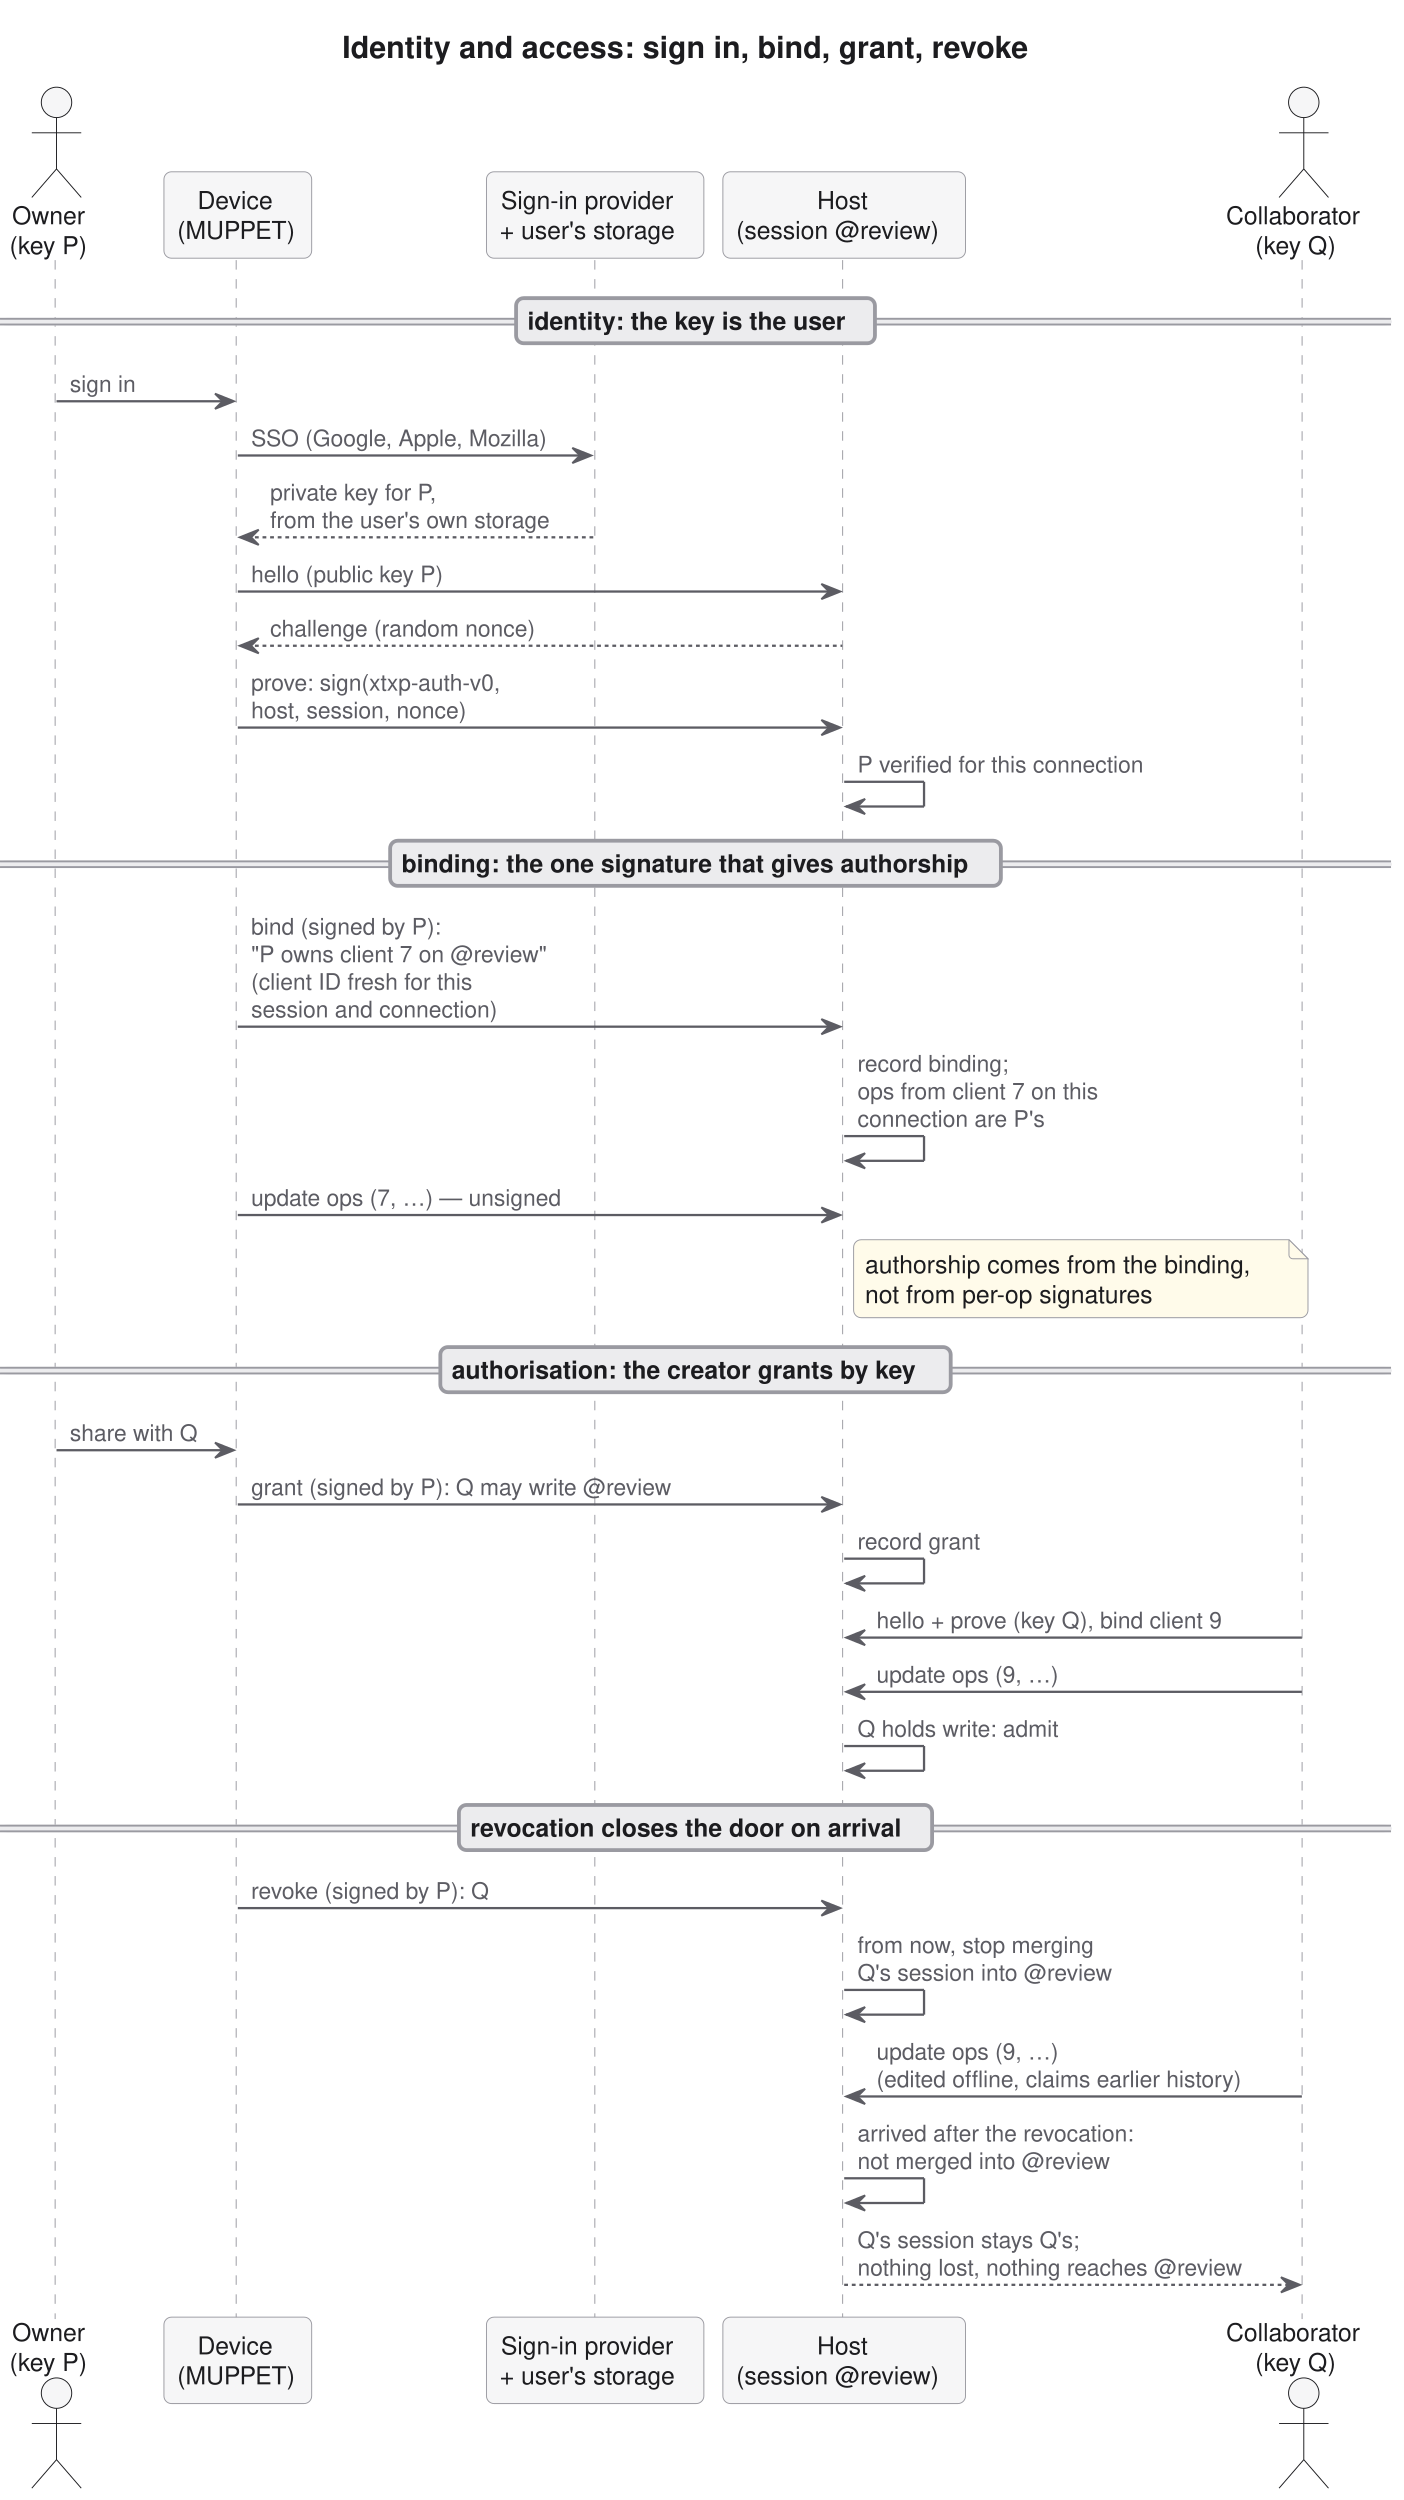
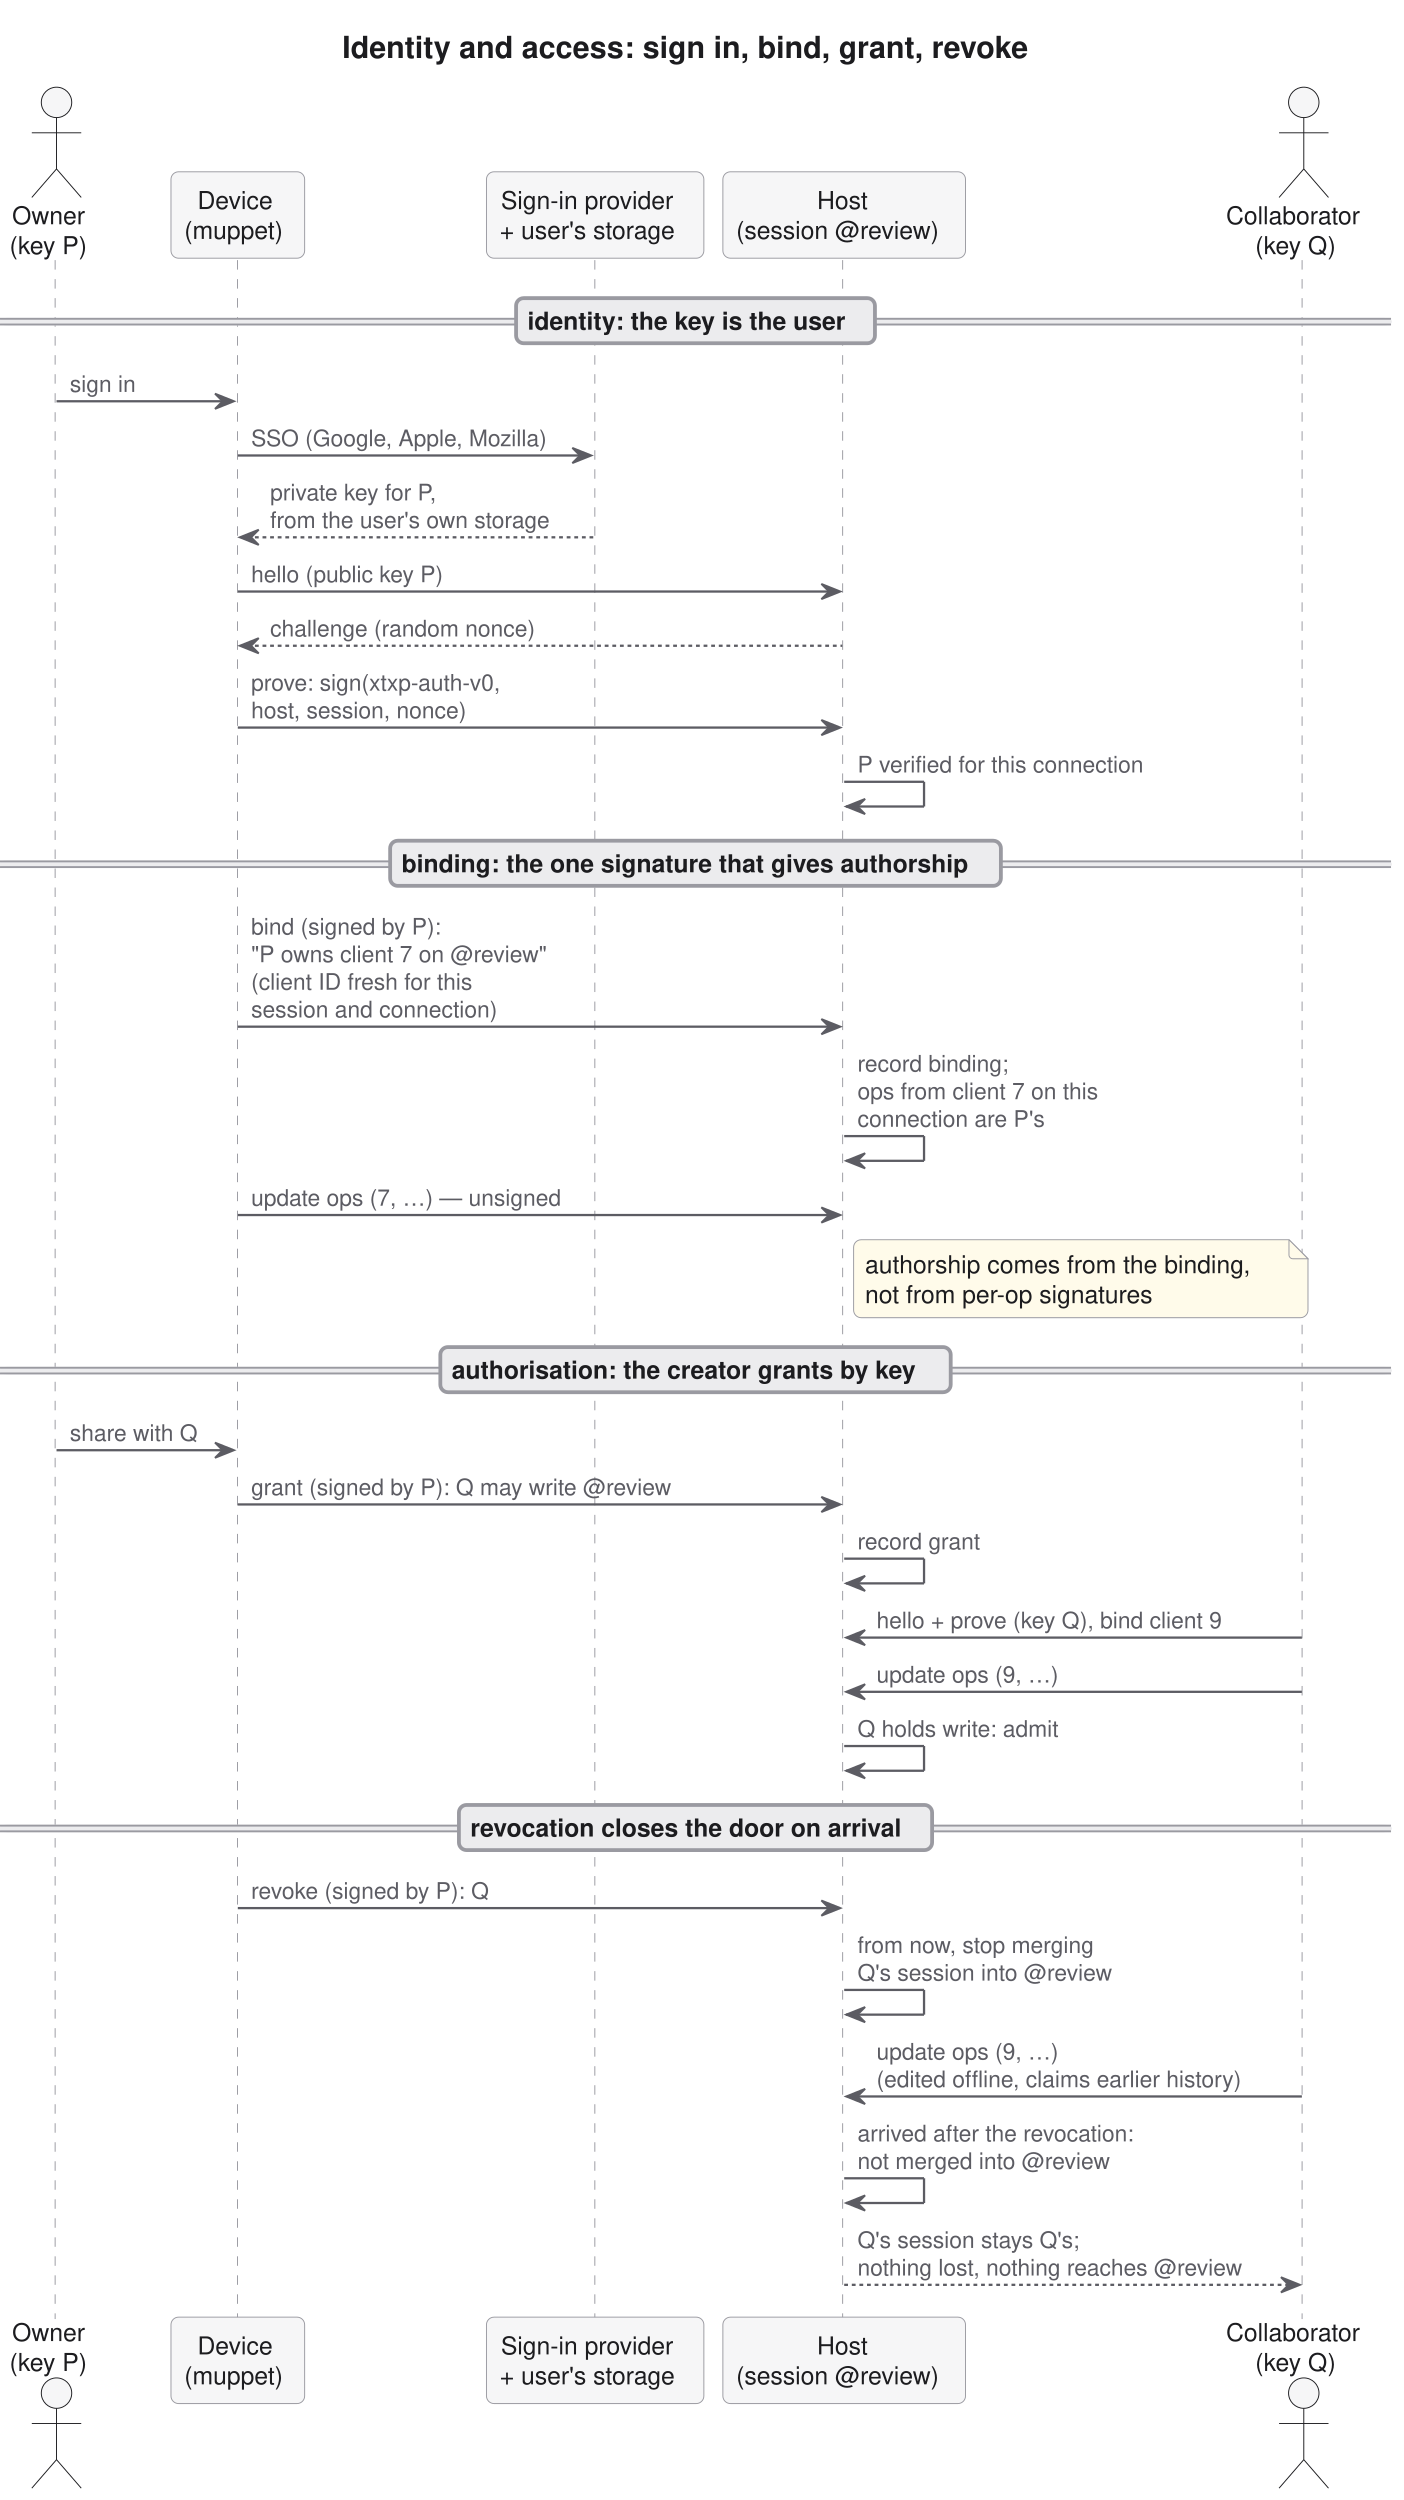
<svg xmlns="http://www.w3.org/2000/svg" contentStyleType="text/css" data-diagram-type="SEQUENCE" height="1315px" preserveAspectRatio="none" style="width:738px;height:1315px;" version="1.1" viewBox="0 0 738 1315" width="738px" zoomAndPan="magnify">
  <defs />
  <g>
    <text fill="#1C1C1F" font-family="Helvetica" font-size="16" font-weight="bold" lengthAdjust="spacing" textLength="370.695" x="179.993" y="30.5">Identity and access: sign in, bind, grant, revoke</text>
    <g>
      <rect fill="#000000" fill-opacity="0" height="1083.002" width="8" x="25.731" y="136.818" />
      <line style="stroke:#9A9AA1;stroke-width:0.5;stroke-dasharray:5,5;" x1="29" x2="29" y1="136.818" y2="1219.82" />
    </g>
    <g>
      <rect fill="#000000" fill-opacity="0" height="1083.002" width="8" x="121.087" y="136.818" />
-       <line style="stroke:#9A9AA1;stroke-width:0.5;stroke-dasharray:5,5;" x1="124.231" x2="124.231" y1="136.818" y2="1219.82" />
+       <line style="stroke:#9A9AA1;stroke-width:0.5;stroke-dasharray:5,5;" x1="124.932" x2="124.932" y1="136.818" y2="1219.82" />
    </g>
    <g>
      <rect fill="#000000" fill-opacity="0" height="1083.002" width="8" x="309.055" y="136.818" />
      <line style="stroke:#9A9AA1;stroke-width:0.5;stroke-dasharray:5,5;" x1="312.88" x2="312.88" y1="136.818" y2="1219.82" />
    </g>
    <g>
      <rect fill="#000000" fill-opacity="0" height="1083.002" width="8" x="440.045" y="136.818" />
      <line style="stroke:#9A9AA1;stroke-width:0.5;stroke-dasharray:5,5;" x1="443.231" x2="443.231" y1="136.818" y2="1219.82" />
    </g>
    <g>
      <rect fill="#000000" fill-opacity="0" height="1083.002" width="8" x="681.791" y="136.818" />
      <line style="stroke:#9A9AA1;stroke-width:0.5;stroke-dasharray:5,5;" x1="684.902" x2="684.902" y1="136.818" y2="1219.82" />
    </g>
    <g class="participant participant-head" data-participant="o">
      <text fill="#1C1C1F" font-family="Helvetica" font-size="13" lengthAdjust="spacing" textLength="40.733" x="6.365" y="117.953">Owner</text>
      <text fill="#1C1C1F" font-family="Helvetica" font-size="13" lengthAdjust="spacing" textLength="43.462" x="5" y="133.683">(key P)</text>
      <ellipse cx="29.731" cy="53.859" fill="#F6F6F7" rx="8" ry="8" style="stroke:#1C1C1F;stroke-width:0.5;" />
      <path d="M29.731,61.859 L29.731,88.859 M16.731,69.859 L42.731,69.859 M29.731,88.859 L16.731,103.859 M29.731,88.859 L42.731,103.859" fill="none" style="stroke:#1C1C1F;stroke-width:0.5;" />
    </g>
    <g class="participant participant-tail" data-participant="o">
      <text fill="#1C1C1F" font-family="Helvetica" font-size="13" lengthAdjust="spacing" textLength="40.733" x="6.365" y="1231.414">Owner</text>
      <text fill="#1C1C1F" font-family="Helvetica" font-size="13" lengthAdjust="spacing" textLength="43.462" x="5" y="1247.144">(key P)</text>
      <ellipse cx="29.731" cy="1258.779" fill="#F6F6F7" rx="8" ry="8" style="stroke:#1C1C1F;stroke-width:0.5;" />
      <path d="M29.731,1266.779 L29.731,1293.779 M16.731,1274.779 L42.731,1274.779 M29.731,1293.779 L16.731,1308.779 M29.731,1293.779 L42.731,1308.779" fill="none" style="stroke:#1C1C1F;stroke-width:0.5;" />
    </g>
    <g class="participant participant-head" data-participant="d">
-       <rect fill="#F6F6F7" height="45.459" rx="4" ry="4" style="stroke:#9A9AA1;stroke-width:0.5;" width="77.711" x="86.231" y="90.359" />
+       <rect fill="#F6F6F7" height="45.459" rx="4" ry="4" style="stroke:#9A9AA1;stroke-width:0.5;" width="70.31" x="89.932" y="90.359" />
      <text fill="#1C1C1F" font-family="Helvetica" font-size="13" lengthAdjust="spacing" textLength="42.421" x="103.876" y="109.953">Device</text>
-       <text fill="#1C1C1F" font-family="Helvetica" font-size="13" lengthAdjust="spacing" textLength="63.711" x="93.231" y="125.683">(MUPPET)</text>
+       <text fill="#1C1C1F" font-family="Helvetica" font-size="13" lengthAdjust="spacing" textLength="56.31" x="96.932" y="125.683">(muppet)</text>
    </g>
    <g class="participant participant-tail" data-participant="d">
-       <rect fill="#F6F6F7" height="45.459" rx="4" ry="4" style="stroke:#9A9AA1;stroke-width:0.5;" width="77.711" x="86.231" y="1218.82" />
+       <rect fill="#F6F6F7" height="45.459" rx="4" ry="4" style="stroke:#9A9AA1;stroke-width:0.5;" width="70.31" x="89.932" y="1218.82" />
      <text fill="#1C1C1F" font-family="Helvetica" font-size="13" lengthAdjust="spacing" textLength="42.421" x="103.876" y="1238.414">Device</text>
-       <text fill="#1C1C1F" font-family="Helvetica" font-size="13" lengthAdjust="spacing" textLength="63.711" x="93.231" y="1254.144">(MUPPET)</text>
+       <text fill="#1C1C1F" font-family="Helvetica" font-size="13" lengthAdjust="spacing" textLength="56.31" x="96.932" y="1254.144">(muppet)</text>
    </g>
    <g class="participant participant-head" data-participant="sso">
      <rect fill="#F6F6F7" height="45.459" rx="4" ry="4" style="stroke:#9A9AA1;stroke-width:0.5;" width="114.35" x="255.88" y="90.359" />
      <text fill="#1C1C1F" font-family="Helvetica" font-size="13" lengthAdjust="spacing" textLength="99.144" x="263.483" y="109.953">Sign-in provider</text>
      <text fill="#1C1C1F" font-family="Helvetica" font-size="13" lengthAdjust="spacing" textLength="100.35" x="262.88" y="125.683">+ user's storage</text>
    </g>
    <g class="participant participant-tail" data-participant="sso">
      <rect fill="#F6F6F7" height="45.459" rx="4" ry="4" style="stroke:#9A9AA1;stroke-width:0.5;" width="114.35" x="255.88" y="1218.82" />
      <text fill="#1C1C1F" font-family="Helvetica" font-size="13" lengthAdjust="spacing" textLength="99.144" x="263.483" y="1238.414">Sign-in provider</text>
      <text fill="#1C1C1F" font-family="Helvetica" font-size="13" lengthAdjust="spacing" textLength="100.35" x="262.88" y="1254.144">+ user's storage</text>
    </g>
    <g class="participant participant-head" data-participant="t">
      <rect fill="#F6F6F7" height="45.459" rx="4" ry="4" style="stroke:#9A9AA1;stroke-width:0.5;" width="127.629" x="380.231" y="90.359" />
      <text fill="#1C1C1F" font-family="Helvetica" font-size="13" lengthAdjust="spacing" textLength="28.571" x="429.76" y="109.953">Host</text>
      <text fill="#1C1C1F" font-family="Helvetica" font-size="13" lengthAdjust="spacing" textLength="113.629" x="387.231" y="125.683">(session @review)</text>
    </g>
    <g class="participant participant-tail" data-participant="t">
      <rect fill="#F6F6F7" height="45.459" rx="4" ry="4" style="stroke:#9A9AA1;stroke-width:0.5;" width="127.629" x="380.231" y="1218.82" />
      <text fill="#1C1C1F" font-family="Helvetica" font-size="13" lengthAdjust="spacing" textLength="28.571" x="429.76" y="1238.414">Host</text>
      <text fill="#1C1C1F" font-family="Helvetica" font-size="13" lengthAdjust="spacing" textLength="113.629" x="387.231" y="1254.144">(session @review)</text>
    </g>
    <g class="participant participant-head" data-participant="q">
      <text fill="#1C1C1F" font-family="Helvetica" font-size="13" lengthAdjust="spacing" textLength="75.778" x="644.902" y="117.953">Collaborator</text>
      <text fill="#1C1C1F" font-family="Helvetica" font-size="13" lengthAdjust="spacing" textLength="45.1" x="660.241" y="133.683">(key Q)</text>
      <ellipse cx="685.791" cy="53.859" fill="#F6F6F7" rx="8" ry="8" style="stroke:#1C1C1F;stroke-width:0.5;" />
      <path d="M685.791,61.859 L685.791,88.859 M672.791,69.859 L698.791,69.859 M685.791,88.859 L672.791,103.859 M685.791,88.859 L698.791,103.859" fill="none" style="stroke:#1C1C1F;stroke-width:0.5;" />
    </g>
    <g class="participant participant-tail" data-participant="q">
      <text fill="#1C1C1F" font-family="Helvetica" font-size="13" lengthAdjust="spacing" textLength="75.778" x="644.902" y="1231.414">Collaborator</text>
      <text fill="#1C1C1F" font-family="Helvetica" font-size="13" lengthAdjust="spacing" textLength="45.1" x="660.241" y="1247.144">(key Q)</text>
      <ellipse cx="685.791" cy="1258.779" fill="#F6F6F7" rx="8" ry="8" style="stroke:#1C1C1F;stroke-width:0.5;" />
      <path d="M685.791,1266.779 L685.791,1293.779 M672.791,1274.779 L698.791,1274.779 M685.791,1293.779 L672.791,1308.779 M685.791,1293.779 L698.791,1308.779" fill="none" style="stroke:#1C1C1F;stroke-width:0.5;" />
    </g>
    <rect fill="#ECECEE" height="3" rx="4" ry="4" style="stroke:#ECECEE;stroke-width:1;" width="731.68" x="0" y="167.683" />
    <line style="stroke:#9A9AA1;stroke-width:1;" x1="0" x2="731.68" y1="167.683" y2="167.683" />
    <line style="stroke:#9A9AA1;stroke-width:1;" x1="0" x2="731.68" y1="170.683" y2="170.683" />
    <rect fill="#ECECEE" height="23.73" rx="4" ry="4" style="stroke:#9A9AA1;stroke-width:2;" width="188.764" x="271.458" y="156.818" />
    <text fill="#1C1C1F" font-family="Helvetica" font-size="13" font-weight="bold" lengthAdjust="spacing" textLength="171.685" x="277.458" y="173.412">identity: the key is the user</text>
    <g class="message" data-participant-1="o" data-participant-2="d">
      <polygon fill="#5C5C63" points="113.087,207.067,123.087,211.067,113.087,215.067,117.087,211.067" style="stroke:#5C5C63;stroke-width:1;" />
      <line style="stroke:#5C5C63;stroke-width:1.2;" x1="29.731" x2="119.087" y1="211.067" y2="211.067" />
      <text fill="#5C5C63" font-family="Helvetica" font-size="12" lengthAdjust="spacing" textLength="37.06" x="36.731" y="206.173">sign in</text>
    </g>
    <g class="message" data-participant-1="d" data-participant-2="sso">
      <polygon fill="#5C5C63" points="301.055,235.587,311.055,239.587,301.055,243.587,305.055,239.587" style="stroke:#5C5C63;stroke-width:1;" />
      <line style="stroke:#5C5C63;stroke-width:1.2;" x1="125.087" x2="307.055" y1="239.587" y2="239.587" />
      <text fill="#5C5C63" font-family="Helvetica" font-size="12" lengthAdjust="spacing" textLength="163.969" x="132.087" y="234.692">SSO (Google, Apple, Mozilla)</text>
    </g>
    <g class="message" data-participant-1="sso" data-participant-2="d">
      <polygon fill="#5C5C63" points="136.087,278.626,126.087,282.626,136.087,286.626,132.087,282.626" style="stroke:#5C5C63;stroke-width:1;" />
      <line style="stroke:#5C5C63;stroke-width:1.2;stroke-dasharray:2,2;" x1="130.087" x2="312.055" y1="282.626" y2="282.626" />
      <text fill="#5C5C63" font-family="Helvetica" font-size="12" lengthAdjust="spacing" textLength="96.902" x="142.087" y="263.212">private key for P,</text>
      <text fill="#5C5C63" font-family="Helvetica" font-size="12" lengthAdjust="spacing" textLength="160.231" x="142.087" y="277.731">from the user's own storage</text>
    </g>
    <g class="message" data-participant-1="d" data-participant-2="t">
      <polygon fill="#5C5C63" points="432.045,307.146,442.045,311.146,432.045,315.146,436.045,311.146" style="stroke:#5C5C63;stroke-width:1;" />
      <line style="stroke:#5C5C63;stroke-width:1.2;" x1="125.087" x2="438.045" y1="311.146" y2="311.146" />
      <text fill="#5C5C63" font-family="Helvetica" font-size="12" lengthAdjust="spacing" textLength="108.428" x="132.087" y="306.251">hello (public key P)</text>
    </g>
    <g class="message" data-participant-1="t" data-participant-2="d">
      <polygon fill="#5C5C63" points="136.087,335.665,126.087,339.665,136.087,343.665,132.087,339.665" style="stroke:#5C5C63;stroke-width:1;" />
      <line style="stroke:#5C5C63;stroke-width:1.2;stroke-dasharray:2,2;" x1="130.087" x2="443.045" y1="339.665" y2="339.665" />
      <text fill="#5C5C63" font-family="Helvetica" font-size="12" lengthAdjust="spacing" textLength="149.074" x="142.087" y="334.771">challenge (random nonce)</text>
    </g>
    <g class="message" data-participant-1="d" data-participant-2="t">
      <polygon fill="#5C5C63" points="432.045,378.704,442.045,382.704,432.045,386.704,436.045,382.704" style="stroke:#5C5C63;stroke-width:1;" />
      <line style="stroke:#5C5C63;stroke-width:1.2;" x1="125.087" x2="438.045" y1="382.704" y2="382.704" />
      <text fill="#5C5C63" font-family="Helvetica" font-size="12" lengthAdjust="spacing" textLength="145.74" x="132.087" y="363.29">prove: sign(xtxp-auth-v0,</text>
      <text fill="#5C5C63" font-family="Helvetica" font-size="12" lengthAdjust="spacing" textLength="121.008" x="132.087" y="377.81">host, session, nonce)</text>
    </g>
    <g class="message" data-participant-1="t" data-participant-2="t">
      <line style="stroke:#5C5C63;stroke-width:1.2;" x1="444.045" x2="486.045" y1="411.224" y2="411.224" />
      <line style="stroke:#5C5C63;stroke-width:1.2;" x1="486.045" x2="486.045" y1="411.224" y2="424.224" />
      <line style="stroke:#5C5C63;stroke-width:1.2;" x1="445.045" x2="486.045" y1="424.224" y2="424.224" />
      <polygon fill="#5C5C63" points="455.045,420.224,445.045,424.224,455.045,428.224,451.045,424.224" style="stroke:#5C5C63;stroke-width:1;" />
      <text fill="#5C5C63" font-family="Helvetica" font-size="12" lengthAdjust="spacing" textLength="163.635" x="451.045" y="406.329">P verified for this connection</text>
    </g>
    <rect fill="#ECECEE" height="3" rx="4" ry="4" style="stroke:#ECECEE;stroke-width:1;" width="731.68" x="0" y="453.088" />
    <line style="stroke:#9A9AA1;stroke-width:1;" x1="0" x2="731.68" y1="453.088" y2="453.088" />
    <line style="stroke:#9A9AA1;stroke-width:1;" x1="0" x2="731.68" y1="456.088" y2="456.088" />
    <rect fill="#ECECEE" height="23.73" rx="4" ry="4" style="stroke:#9A9AA1;stroke-width:2;" width="321.258" x="205.211" y="442.224" />
    <text fill="#1C1C1F" font-family="Helvetica" font-size="13" font-weight="bold" lengthAdjust="spacing" textLength="304.18" x="211.211" y="458.817">binding: the one signature that gives authorship</text>
    <g class="message" data-participant-1="d" data-participant-2="t">
      <polygon fill="#5C5C63" points="432.045,536.031,442.045,540.031,432.045,544.031,436.045,540.031" style="stroke:#5C5C63;stroke-width:1;" />
      <line style="stroke:#5C5C63;stroke-width:1.2;" x1="125.087" x2="438.045" y1="540.031" y2="540.031" />
      <text fill="#5C5C63" font-family="Helvetica" font-size="12" lengthAdjust="spacing" textLength="106.816" x="132.087" y="491.578">bind (signed by P):</text>
      <text fill="#5C5C63" font-family="Helvetica" font-size="12" lengthAdjust="spacing" textLength="167.484" x="132.087" y="506.098">"P owns client 7 on @review"</text>
      <text fill="#5C5C63" font-family="Helvetica" font-size="12" lengthAdjust="spacing" textLength="126.24" x="132.087" y="520.617">(client ID fresh for this</text>
      <text fill="#5C5C63" font-family="Helvetica" font-size="12" lengthAdjust="spacing" textLength="138.691" x="132.087" y="535.137">session and connection)</text>
    </g>
    <g class="message" data-participant-1="t" data-participant-2="t">
      <line style="stroke:#5C5C63;stroke-width:1.2;" x1="444.045" x2="486.045" y1="597.59" y2="597.59" />
      <line style="stroke:#5C5C63;stroke-width:1.2;" x1="486.045" x2="486.045" y1="597.59" y2="610.59" />
      <line style="stroke:#5C5C63;stroke-width:1.2;" x1="445.045" x2="486.045" y1="610.59" y2="610.59" />
      <polygon fill="#5C5C63" points="455.045,606.59,445.045,610.59,455.045,614.59,451.045,610.59" style="stroke:#5C5C63;stroke-width:1;" />
      <text fill="#5C5C63" font-family="Helvetica" font-size="12" lengthAdjust="spacing" textLength="86.473" x="451.045" y="563.656">record binding;</text>
      <text fill="#5C5C63" font-family="Helvetica" font-size="12" lengthAdjust="spacing" textLength="136.435" x="451.045" y="578.176">ops from client 7 on this</text>
      <text fill="#5C5C63" font-family="Helvetica" font-size="12" lengthAdjust="spacing" textLength="105.797" x="451.045" y="592.695">connection are P's</text>
    </g>
    <g class="message" data-participant-1="d" data-participant-2="t">
      <polygon fill="#5C5C63" points="432.045,635.109,442.045,639.109,432.045,643.109,436.045,639.109" style="stroke:#5C5C63;stroke-width:1;" />
      <line style="stroke:#5C5C63;stroke-width:1.2;" x1="125.087" x2="438.045" y1="639.109" y2="639.109" />
      <text fill="#5C5C63" font-family="Helvetica" font-size="12" lengthAdjust="spacing" textLength="170.795" x="132.087" y="634.215">update ops (7, …) — unsigned</text>
    </g>
    <path d="M449,656.109 L449,689.109 A4,4 0 0 0 453,693.109 L684,693.109 A4,4 0 0 0 688,689.109 L688,662.109 L678,652.109 L453,652.109 A4,4 0 0 0 449,656.109" fill="#FFFBEA" style="stroke:#9A9AA1;stroke-width:0.5;" />
    <path d="M678,652.109 L678,660.109 A2,2 0 0 0 680,662.109 L688,662.109 L678,652.109" fill="#FFFBEA" style="stroke:#9A9AA1;stroke-width:0.5;" />
    <text fill="#1C1C1F" font-family="Helvetica" font-size="13" lengthAdjust="spacing" textLength="218.651" x="455" y="669.703">authorship comes from the binding,</text>
    <text fill="#1C1C1F" font-family="Helvetica" font-size="13" lengthAdjust="spacing" textLength="165.991" x="455" y="685.433">not from per-op signatures</text>
    <rect fill="#ECECEE" height="3" rx="4" ry="4" style="stroke:#ECECEE;stroke-width:1;" width="731.68" x="0" y="719.433" />
    <line style="stroke:#9A9AA1;stroke-width:1;" x1="0" x2="731.68" y1="719.433" y2="719.433" />
    <line style="stroke:#9A9AA1;stroke-width:1;" x1="0" x2="731.68" y1="722.433" y2="722.433" />
    <rect fill="#ECECEE" height="23.73" rx="4" ry="4" style="stroke:#9A9AA1;stroke-width:2;" width="268.459" x="231.611" y="708.568" />
    <text fill="#1C1C1F" font-family="Helvetica" font-size="13" font-weight="bold" lengthAdjust="spacing" textLength="251.38" x="237.611" y="725.162">authorisation: the creator grants by key</text>
    <g class="message" data-participant-1="o" data-participant-2="d">
      <polygon fill="#5C5C63" points="113.087,758.817,123.087,762.817,113.087,766.817,117.087,762.817" style="stroke:#5C5C63;stroke-width:1;" />
      <line style="stroke:#5C5C63;stroke-width:1.2;" x1="29.731" x2="119.087" y1="762.817" y2="762.817" />
      <text fill="#5C5C63" font-family="Helvetica" font-size="12" lengthAdjust="spacing" textLength="71.356" x="36.731" y="757.923">share with Q</text>
    </g>
    <g class="message" data-participant-1="d" data-participant-2="t">
      <polygon fill="#5C5C63" points="432.045,787.337,442.045,791.337,432.045,795.337,436.045,791.337" style="stroke:#5C5C63;stroke-width:1;" />
      <line style="stroke:#5C5C63;stroke-width:1.2;" x1="125.087" x2="438.045" y1="791.337" y2="791.337" />
      <text fill="#5C5C63" font-family="Helvetica" font-size="12" lengthAdjust="spacing" textLength="236.162" x="132.087" y="786.442">grant (signed by P): Q may write @review</text>
    </g>
    <g class="message" data-participant-1="t" data-participant-2="t">
      <line style="stroke:#5C5C63;stroke-width:1.2;" x1="444.045" x2="486.045" y1="819.856" y2="819.856" />
      <line style="stroke:#5C5C63;stroke-width:1.2;" x1="486.045" x2="486.045" y1="819.856" y2="832.856" />
      <line style="stroke:#5C5C63;stroke-width:1.2;" x1="445.045" x2="486.045" y1="832.856" y2="832.856" />
      <polygon fill="#5C5C63" points="455.045,828.856,445.045,832.856,455.045,836.856,451.045,832.856" style="stroke:#5C5C63;stroke-width:1;" />
      <text fill="#5C5C63" font-family="Helvetica" font-size="12" lengthAdjust="spacing" textLength="70.436" x="451.045" y="814.962">record grant</text>
    </g>
    <g class="message" data-participant-1="q" data-participant-2="t">
      <polygon fill="#5C5C63" points="455.045,857.376,445.045,861.376,455.045,865.376,451.045,861.376" style="stroke:#5C5C63;stroke-width:1;" />
      <line style="stroke:#5C5C63;stroke-width:1.2;" x1="449.045" x2="684.791" y1="861.376" y2="861.376" />
      <text fill="#5C5C63" font-family="Helvetica" font-size="12" lengthAdjust="spacing" textLength="195.99" x="461.045" y="856.481">hello + prove (key Q), bind client 9</text>
    </g>
    <g class="message" data-participant-1="q" data-participant-2="t">
      <polygon fill="#5C5C63" points="455.045,885.895,445.045,889.895,455.045,893.895,451.045,889.895" style="stroke:#5C5C63;stroke-width:1;" />
      <line style="stroke:#5C5C63;stroke-width:1.2;" x1="449.045" x2="684.791" y1="889.895" y2="889.895" />
      <text fill="#5C5C63" font-family="Helvetica" font-size="12" lengthAdjust="spacing" textLength="100.477" x="461.045" y="885.001">update ops (9, …)</text>
    </g>
    <g class="message" data-participant-1="t" data-participant-2="t">
      <line style="stroke:#5C5C63;stroke-width:1.2;" x1="444.045" x2="486.045" y1="918.415" y2="918.415" />
      <line style="stroke:#5C5C63;stroke-width:1.2;" x1="486.045" x2="486.045" y1="918.415" y2="931.415" />
      <line style="stroke:#5C5C63;stroke-width:1.2;" x1="445.045" x2="486.045" y1="931.415" y2="931.415" />
      <polygon fill="#5C5C63" points="455.045,927.415,445.045,931.415,455.045,935.415,451.045,931.415" style="stroke:#5C5C63;stroke-width:1;" />
      <text fill="#5C5C63" font-family="Helvetica" font-size="12" lengthAdjust="spacing" textLength="113.232" x="451.045" y="913.52">Q holds write: admit</text>
    </g>
    <rect fill="#ECECEE" height="3" rx="4" ry="4" style="stroke:#ECECEE;stroke-width:1;" width="731.68" x="0" y="960.28" />
    <line style="stroke:#9A9AA1;stroke-width:1;" x1="0" x2="731.68" y1="960.28" y2="960.28" />
    <line style="stroke:#9A9AA1;stroke-width:1;" x1="0" x2="731.68" y1="963.28" y2="963.28" />
    <rect fill="#ECECEE" height="23.73" rx="4" ry="4" style="stroke:#9A9AA1;stroke-width:2;" width="248.895" x="241.393" y="949.415" />
    <text fill="#1C1C1F" font-family="Helvetica" font-size="13" font-weight="bold" lengthAdjust="spacing" textLength="231.816" x="247.393" y="966.009">revocation closes the door on arrival</text>
    <g class="message" data-participant-1="d" data-participant-2="t">
      <polygon fill="#5C5C63" points="432.045,999.664,442.045,1003.664,432.045,1007.664,436.045,1003.664" style="stroke:#5C5C63;stroke-width:1;" />
      <line style="stroke:#5C5C63;stroke-width:1.2;" x1="125.087" x2="438.045" y1="1003.664" y2="1003.664" />
      <text fill="#5C5C63" font-family="Helvetica" font-size="12" lengthAdjust="spacing" textLength="133.711" x="132.087" y="998.769">revoke (signed by P): Q</text>
    </g>
    <g class="message" data-participant-1="t" data-participant-2="t">
      <line style="stroke:#5C5C63;stroke-width:1.2;" x1="444.045" x2="486.045" y1="1046.703" y2="1046.703" />
      <line style="stroke:#5C5C63;stroke-width:1.2;" x1="486.045" x2="486.045" y1="1046.703" y2="1059.703" />
      <line style="stroke:#5C5C63;stroke-width:1.2;" x1="445.045" x2="486.045" y1="1059.703" y2="1059.703" />
      <polygon fill="#5C5C63" points="455.045,1055.703,445.045,1059.703,455.045,1063.703,451.045,1059.703" style="stroke:#5C5C63;stroke-width:1;" />
      <text fill="#5C5C63" font-family="Helvetica" font-size="12" lengthAdjust="spacing" textLength="135.897" x="451.045" y="1027.289">from now, stop merging</text>
      <text fill="#5C5C63" font-family="Helvetica" font-size="12" lengthAdjust="spacing" textLength="143.109" x="451.045" y="1041.809">Q's session into @review</text>
    </g>
    <g class="message" data-participant-1="q" data-participant-2="t">
      <polygon fill="#5C5C63" points="455.045,1098.742,445.045,1102.742,455.045,1106.742,451.045,1102.742" style="stroke:#5C5C63;stroke-width:1;" />
      <line style="stroke:#5C5C63;stroke-width:1.2;" x1="449.045" x2="684.791" y1="1102.742" y2="1102.742" />
      <text fill="#5C5C63" font-family="Helvetica" font-size="12" lengthAdjust="spacing" textLength="100.477" x="461.045" y="1083.328">update ops (9, …)</text>
      <text fill="#5C5C63" font-family="Helvetica" font-size="12" lengthAdjust="spacing" textLength="207.756" x="461.045" y="1097.848">(edited offline, claims earlier history)</text>
    </g>
    <g class="message" data-participant-1="t" data-participant-2="t">
      <line style="stroke:#5C5C63;stroke-width:1.2;" x1="444.045" x2="486.045" y1="1145.781" y2="1145.781" />
      <line style="stroke:#5C5C63;stroke-width:1.2;" x1="486.045" x2="486.045" y1="1145.781" y2="1158.781" />
      <line style="stroke:#5C5C63;stroke-width:1.2;" x1="445.045" x2="486.045" y1="1158.781" y2="1158.781" />
      <polygon fill="#5C5C63" points="455.045,1154.781,445.045,1158.781,455.045,1162.781,451.045,1158.781" style="stroke:#5C5C63;stroke-width:1;" />
      <text fill="#5C5C63" font-family="Helvetica" font-size="12" lengthAdjust="spacing" textLength="158.15" x="451.045" y="1126.367">arrived after the revocation:</text>
      <text fill="#5C5C63" font-family="Helvetica" font-size="12" lengthAdjust="spacing" textLength="142.752" x="451.045" y="1140.887">not merged into @review</text>
    </g>
    <g class="message" data-participant-1="t" data-participant-2="q">
      <polygon fill="#5C5C63" points="673.791,1197.82,683.791,1201.82,673.791,1205.82,677.791,1201.82" style="stroke:#5C5C63;stroke-width:1;" />
      <line style="stroke:#5C5C63;stroke-width:1.2;stroke-dasharray:2,2;" x1="444.045" x2="679.791" y1="1201.82" y2="1201.82" />
      <text fill="#5C5C63" font-family="Helvetica" font-size="12" lengthAdjust="spacing" textLength="125.227" x="451.045" y="1182.406">Q's session stays Q's;</text>
      <text fill="#5C5C63" font-family="Helvetica" font-size="12" lengthAdjust="spacing" textLength="217.746" x="451.045" y="1196.926">nothing lost, nothing reaches @review</text>
    </g>
  </g>
</svg>
